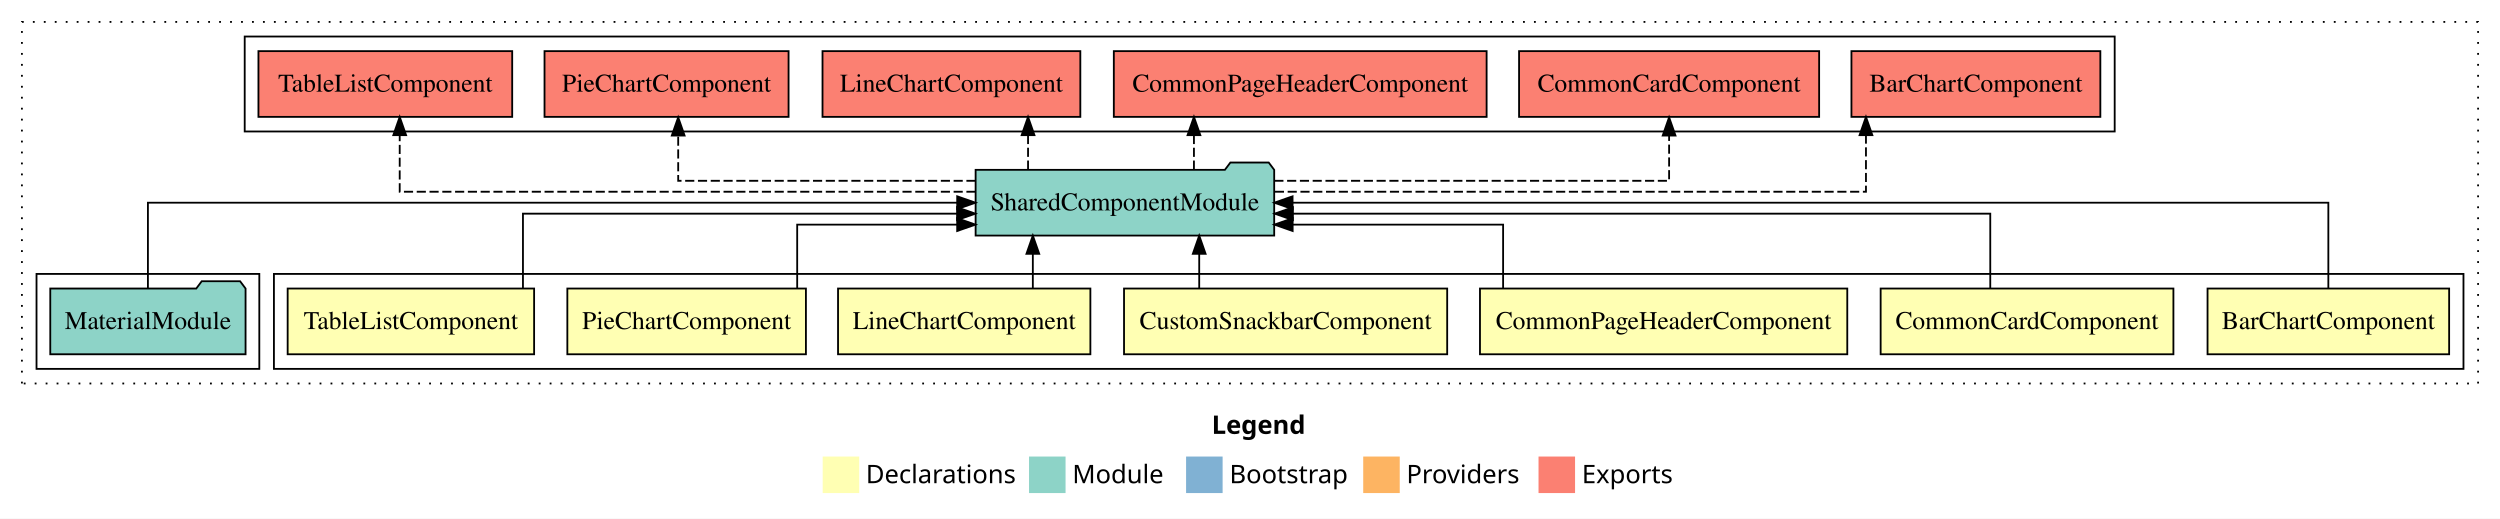
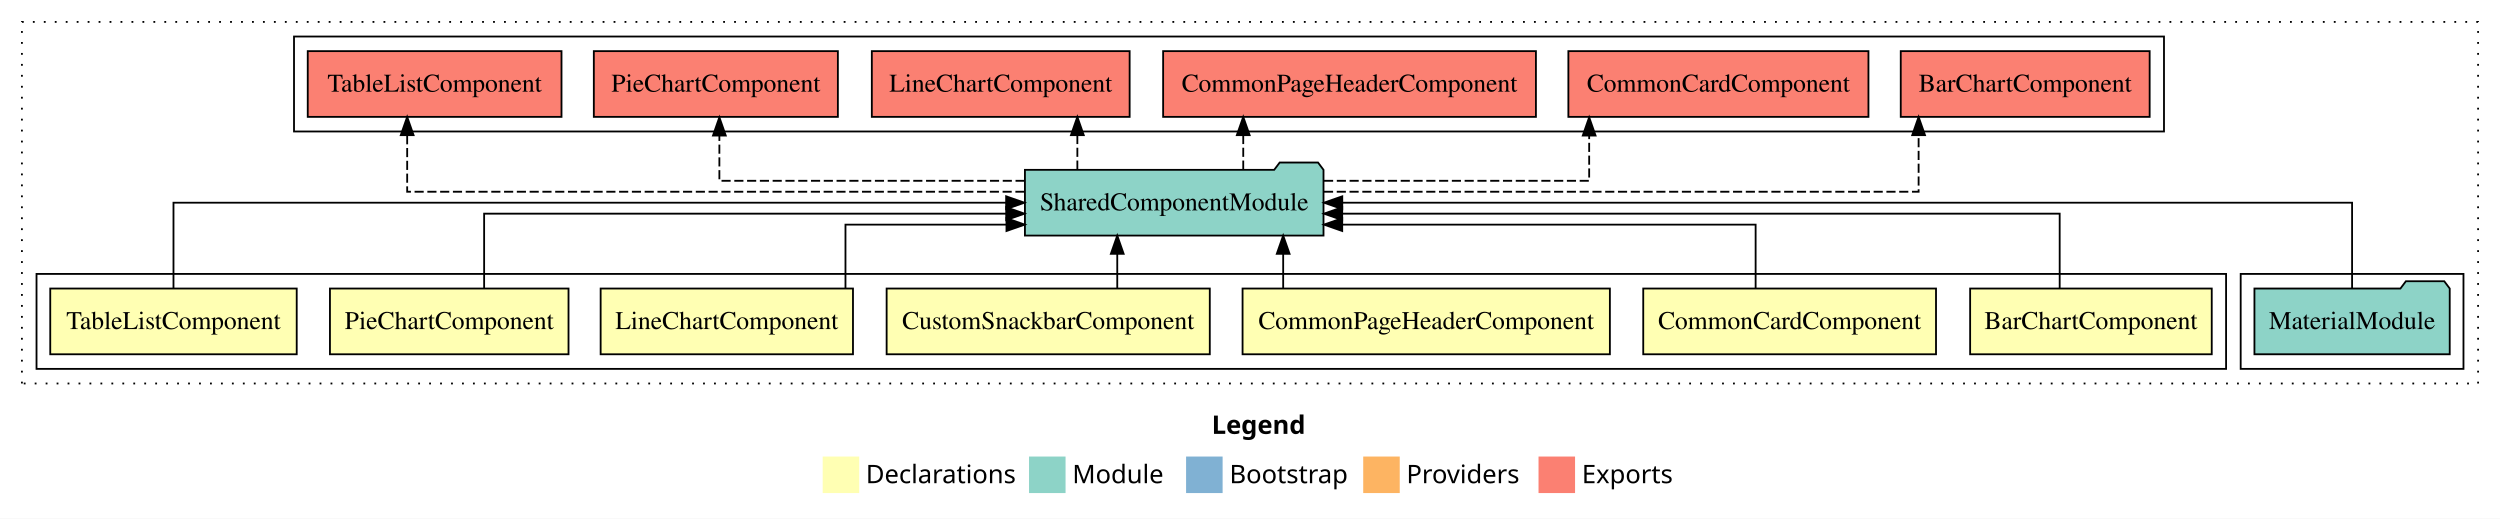
<svg xmlns="http://www.w3.org/2000/svg" width="1369pt" height="284pt" viewBox="0.00 0.00 1369.00 284.00">
  <g id="graph0" class="graph" transform="scale(1 1) rotate(0) translate(4 280)">
    <polygon fill="white" stroke="transparent" points="-4,4 -4,-280 1365,-280 1365,4 -4,4" />
    <text text-anchor="start" x="659.51" y="-42.4" font-family="Times-12" font-weight="bold" font-size="14.00">Legend</text>
    <polygon fill="#ffffb3" stroke="transparent" points="446.5,-10 446.5,-30 466.5,-30 466.5,-10 446.5,-10" />
    <text text-anchor="start" x="470.13" y="-15.4" font-family="Times-12" font-size="14.00">  Declarations</text>
    <polygon fill="#8dd3c7" stroke="transparent" points="559.5,-10 559.5,-30 579.5,-30 579.5,-10 559.5,-10" />
    <text text-anchor="start" x="583.23" y="-15.4" font-family="Times-12" font-size="14.00">  Module</text>
    <polygon fill="#80b1d3" stroke="transparent" points="645.5,-10 645.5,-30 665.5,-30 665.5,-10 645.5,-10" />
    <text text-anchor="start" x="669.28" y="-15.4" font-family="Times-12" font-size="14.00">  Bootstrap</text>
    <polygon fill="#fdb462" stroke="transparent" points="742.5,-10 742.5,-30 762.5,-30 762.5,-10 742.5,-10" />
    <text text-anchor="start" x="766.17" y="-15.4" font-family="Times-12" font-size="14.00">  Providers</text>
    <polygon fill="#fb8072" stroke="transparent" points="838.5,-10 838.5,-30 858.5,-30 858.5,-10 838.5,-10" />
    <text text-anchor="start" x="862.23" y="-15.4" font-family="Times-12" font-size="14.00">  Exports</text>
    <g id="clust1" class="cluster">
      <polygon fill="none" stroke="black" stroke-dasharray="1,5" points="8,-70 8,-268 1353,-268 1353,-70 8,-70" />
    </g>
+     <g id="clust10" class="cluster">
+       <polygon fill="none" stroke="black" points="1223,-78 1223,-130 1345,-130 1345,-78 1223,-78" />
+     </g>
    <g id="clust2" class="cluster">
-       <polygon fill="none" stroke="black" points="146,-78 146,-130 1345,-130 1345,-78 146,-78" />
-     </g>
-     <g id="clust10" class="cluster">
-       <polygon fill="none" stroke="black" points="16,-78 16,-130 138,-130 138,-78 16,-78" />
+       <polygon fill="none" stroke="black" points="16,-78 16,-130 1215,-130 1215,-78 16,-78" />
    </g>
    <g id="clust11" class="cluster">
-       <polygon fill="none" stroke="black" points="130,-208 130,-260 1154,-260 1154,-208 130,-208" />
+       <polygon fill="none" stroke="black" points="157,-208 157,-260 1181,-260 1181,-208 157,-208" />
    </g>
    <g id="node1" class="node">
-       <polygon fill="#ffffb3" stroke="black" points="1337.15,-122 1204.85,-122 1204.85,-86 1337.15,-86 1337.15,-122" />
-       <text text-anchor="middle" x="1271" y="-99.8" font-family="Times,serif" font-size="14.00">BarChartComponent</text>
+       <polygon fill="#ffffb3" stroke="black" points="1207.15,-122 1074.85,-122 1074.85,-86 1207.15,-86 1207.15,-122" />
+       <text text-anchor="middle" x="1141" y="-99.8" font-family="Times,serif" font-size="14.00">BarChartComponent</text>
    </g>
    <g id="node8" class="node">
-       <polygon fill="#8dd3c7" stroke="black" points="693.75,-187 690.75,-191 669.75,-191 666.75,-187 530.25,-187 530.25,-151 693.75,-151 693.75,-187" />
-       <text text-anchor="middle" x="612" y="-164.8" font-family="Times,serif" font-size="14.00">SharedComponentModule</text>
+       <polygon fill="#8dd3c7" stroke="black" points="720.75,-187 717.75,-191 696.75,-191 693.75,-187 557.25,-187 557.25,-151 720.75,-151 720.75,-187" />
+       <text text-anchor="middle" x="639" y="-164.8" font-family="Times,serif" font-size="14.00">SharedComponentModule</text>
    </g>
    <g id="edge1" class="edge">
-       <path fill="none" stroke="black" d="M1271,-122.11C1271,-141.34 1271,-169 1271,-169 1271,-169 703.8,-169 703.8,-169" />
-       <polygon fill="black" stroke="black" points="703.8,-165.5 693.8,-169 703.8,-172.5 703.8,-165.5" />
+       <path fill="none" stroke="black" d="M1123.88,-122.02C1123.88,-139.37 1123.88,-163 1123.88,-163 1123.88,-163 730.98,-163 730.98,-163" />
+       <polygon fill="black" stroke="black" points="730.98,-159.5 720.98,-163 730.98,-166.5 730.98,-159.5" />
    </g>
    <g id="node2" class="node">
-       <polygon fill="#ffffb3" stroke="black" points="1186.16,-122 1025.84,-122 1025.84,-86 1186.16,-86 1186.16,-122" />
-       <text text-anchor="middle" x="1106" y="-99.8" font-family="Times,serif" font-size="14.00">CommonCardComponent</text>
+       <polygon fill="#ffffb3" stroke="black" points="1056.16,-122 895.84,-122 895.84,-86 1056.16,-86 1056.16,-122" />
+       <text text-anchor="middle" x="976" y="-99.8" font-family="Times,serif" font-size="14.00">CommonCardComponent</text>
    </g>
    <g id="edge2" class="edge">
-       <path fill="none" stroke="black" d="M1085.87,-122.02C1085.87,-139.37 1085.87,-163 1085.87,-163 1085.87,-163 704,-163 704,-163" />
-       <polygon fill="black" stroke="black" points="704,-159.5 694,-163 704,-166.5 704,-159.5" />
+       <path fill="none" stroke="black" d="M957.38,-122.24C957.38,-137.57 957.38,-157 957.38,-157 957.38,-157 730.99,-157 730.99,-157" />
+       <polygon fill="black" stroke="black" points="730.99,-153.5 720.99,-157 730.99,-160.5 730.99,-153.5" />
    </g>
    <g id="node3" class="node">
-       <polygon fill="#ffffb3" stroke="black" points="1007.57,-122 806.43,-122 806.43,-86 1007.57,-86 1007.57,-122" />
-       <text text-anchor="middle" x="907" y="-99.8" font-family="Times,serif" font-size="14.00">CommonPageHeaderComponent</text>
+       <polygon fill="#ffffb3" stroke="black" points="877.57,-122 676.43,-122 676.43,-86 877.57,-86 877.57,-122" />
+       <text text-anchor="middle" x="777" y="-99.8" font-family="Times,serif" font-size="14.00">CommonPageHeaderComponent</text>
    </g>
    <g id="edge3" class="edge">
-       <path fill="none" stroke="black" d="M819.1,-122.24C819.1,-137.57 819.1,-157 819.1,-157 819.1,-157 703.85,-157 703.85,-157" />
-       <polygon fill="black" stroke="black" points="703.85,-153.5 693.85,-157 703.85,-160.5 703.85,-153.5" />
+       <path fill="none" stroke="black" d="M698.67,-122.11C698.67,-122.11 698.67,-140.99 698.67,-140.99" />
+       <polygon fill="black" stroke="black" points="695.17,-140.99 698.67,-150.99 702.17,-140.99 695.17,-140.99" />
    </g>
    <g id="node4" class="node">
-       <polygon fill="#ffffb3" stroke="black" points="788.48,-122 611.52,-122 611.52,-86 788.48,-86 788.48,-122" />
-       <text text-anchor="middle" x="700" y="-99.8" font-family="Times,serif" font-size="14.00">CustomSnackbarComponent</text>
+       <polygon fill="#ffffb3" stroke="black" points="658.48,-122 481.52,-122 481.52,-86 658.48,-86 658.48,-122" />
+       <text text-anchor="middle" x="570" y="-99.8" font-family="Times,serif" font-size="14.00">CustomSnackbarComponent</text>
    </g>
    <g id="edge4" class="edge">
-       <path fill="none" stroke="black" d="M652.69,-122.11C652.69,-122.11 652.69,-140.99 652.69,-140.99" />
-       <polygon fill="black" stroke="black" points="649.19,-140.99 652.69,-150.99 656.19,-140.99 649.19,-140.99" />
+       <path fill="none" stroke="black" d="M607.81,-122.11C607.81,-122.11 607.81,-140.99 607.81,-140.99" />
+       <polygon fill="black" stroke="black" points="604.31,-140.99 607.81,-150.99 611.31,-140.99 604.31,-140.99" />
    </g>
    <g id="node5" class="node">
-       <polygon fill="#ffffb3" stroke="black" points="593.09,-122 454.91,-122 454.91,-86 593.09,-86 593.09,-122" />
-       <text text-anchor="middle" x="524" y="-99.8" font-family="Times,serif" font-size="14.00">LineChartComponent</text>
+       <polygon fill="#ffffb3" stroke="black" points="463.09,-122 324.91,-122 324.91,-86 463.09,-86 463.09,-122" />
+       <text text-anchor="middle" x="394" y="-99.8" font-family="Times,serif" font-size="14.00">LineChartComponent</text>
    </g>
    <g id="edge5" class="edge">
-       <path fill="none" stroke="black" d="M561.58,-122.11C561.58,-122.11 561.58,-140.99 561.58,-140.99" />
-       <polygon fill="black" stroke="black" points="558.08,-140.99 561.58,-150.99 565.08,-140.99 558.08,-140.99" />
+       <path fill="none" stroke="black" d="M458.98,-122.24C458.98,-137.57 458.98,-157 458.98,-157 458.98,-157 547.15,-157 547.15,-157" />
+       <polygon fill="black" stroke="black" points="547.15,-160.5 557.15,-157 547.15,-153.5 547.15,-160.5" />
    </g>
    <g id="node6" class="node">
-       <polygon fill="#ffffb3" stroke="black" points="437.32,-122 306.68,-122 306.68,-86 437.32,-86 437.32,-122" />
-       <text text-anchor="middle" x="372" y="-99.8" font-family="Times,serif" font-size="14.00">PieChartComponent</text>
+       <polygon fill="#ffffb3" stroke="black" points="307.32,-122 176.68,-122 176.68,-86 307.32,-86 307.32,-122" />
+       <text text-anchor="middle" x="242" y="-99.8" font-family="Times,serif" font-size="14.00">PieChartComponent</text>
    </g>
    <g id="edge6" class="edge">
-       <path fill="none" stroke="black" d="M432.54,-122.24C432.54,-137.57 432.54,-157 432.54,-157 432.54,-157 520.15,-157 520.15,-157" />
-       <polygon fill="black" stroke="black" points="520.15,-160.5 530.15,-157 520.15,-153.5 520.15,-160.5" />
+       <path fill="none" stroke="black" d="M261.11,-122.02C261.11,-139.37 261.11,-163 261.11,-163 261.11,-163 547,-163 547,-163" />
+       <polygon fill="black" stroke="black" points="547,-166.5 557,-163 547,-159.5 547,-166.5" />
    </g>
    <g id="node7" class="node">
-       <polygon fill="#ffffb3" stroke="black" points="288.48,-122 153.52,-122 153.52,-86 288.48,-86 288.48,-122" />
-       <text text-anchor="middle" x="221" y="-99.8" font-family="Times,serif" font-size="14.00">TableListComponent</text>
+       <polygon fill="#ffffb3" stroke="black" points="158.48,-122 23.52,-122 23.52,-86 158.48,-86 158.48,-122" />
+       <text text-anchor="middle" x="91" y="-99.8" font-family="Times,serif" font-size="14.00">TableListComponent</text>
    </g>
    <g id="edge7" class="edge">
-       <path fill="none" stroke="black" d="M282.37,-122.02C282.37,-139.37 282.37,-163 282.37,-163 282.37,-163 520.09,-163 520.09,-163" />
-       <polygon fill="black" stroke="black" points="520.09,-166.5 530.09,-163 520.09,-159.5 520.09,-166.5" />
+       <path fill="none" stroke="black" d="M91,-122.11C91,-141.34 91,-169 91,-169 91,-169 546.96,-169 546.96,-169" />
+       <polygon fill="black" stroke="black" points="546.96,-172.5 556.96,-169 546.96,-165.5 546.96,-172.5" />
    </g>
    <g id="node10" class="node">
-       <polygon fill="#fb8072" stroke="black" points="1146.15,-252 1009.85,-252 1009.85,-216 1146.15,-216 1146.15,-252" />
-       <text text-anchor="middle" x="1078" y="-229.8" font-family="Times,serif" font-size="14.00">BarChartComponent </text>
+       <polygon fill="#fb8072" stroke="black" points="1173.15,-252 1036.85,-252 1036.85,-216 1173.15,-216 1173.15,-252" />
+       <text text-anchor="middle" x="1105" y="-229.8" font-family="Times,serif" font-size="14.00">BarChartComponent </text>
    </g>
    <g id="edge9" class="edge">
-       <path fill="none" stroke="black" stroke-dasharray="5,2" d="M694.12,-175C812.69,-175 1017.8,-175 1017.8,-175 1017.8,-175 1017.8,-205.98 1017.8,-205.98" />
-       <polygon fill="black" stroke="black" points="1014.3,-205.98 1017.8,-215.98 1021.3,-205.98 1014.3,-205.98" />
+       <path fill="none" stroke="black" stroke-dasharray="5,2" d="M721,-175C840.03,-175 1046.63,-175 1046.63,-175 1046.63,-175 1046.63,-205.98 1046.63,-205.98" />
+       <polygon fill="black" stroke="black" points="1043.13,-205.98 1046.63,-215.98 1050.13,-205.98 1043.13,-205.98" />
    </g>
    <g id="node11" class="node">
-       <polygon fill="#fb8072" stroke="black" points="992.16,-252 827.84,-252 827.84,-216 992.16,-216 992.16,-252" />
-       <text text-anchor="middle" x="910" y="-229.8" font-family="Times,serif" font-size="14.00">CommonCardComponent </text>
+       <polygon fill="#fb8072" stroke="black" points="1019.16,-252 854.84,-252 854.84,-216 1019.16,-216 1019.16,-252" />
+       <text text-anchor="middle" x="937" y="-229.8" font-family="Times,serif" font-size="14.00">CommonCardComponent </text>
    </g>
    <g id="edge10" class="edge">
-       <path fill="none" stroke="black" stroke-dasharray="5,2" d="M693.82,-181C782.04,-181 910,-181 910,-181 910,-181 910,-205.76 910,-205.76" />
-       <polygon fill="black" stroke="black" points="906.5,-205.76 910,-215.76 913.5,-205.76 906.5,-205.76" />
+       <path fill="none" stroke="black" stroke-dasharray="5,2" d="M721.03,-181C786.12,-181 866.23,-181 866.23,-181 866.23,-181 866.23,-205.76 866.23,-205.76" />
+       <polygon fill="black" stroke="black" points="862.73,-205.76 866.23,-215.76 869.73,-205.76 862.73,-205.76" />
    </g>
    <g id="node12" class="node">
-       <polygon fill="#fb8072" stroke="black" points="810.07,-252 605.93,-252 605.93,-216 810.07,-216 810.07,-252" />
-       <text text-anchor="middle" x="708" y="-229.8" font-family="Times,serif" font-size="14.00">CommonPageHeaderComponent </text>
+       <polygon fill="#fb8072" stroke="black" points="837.07,-252 632.93,-252 632.93,-216 837.07,-216 837.07,-252" />
+       <text text-anchor="middle" x="735" y="-229.8" font-family="Times,serif" font-size="14.00">CommonPageHeaderComponent </text>
    </g>
    <g id="edge11" class="edge">
-       <path fill="none" stroke="black" stroke-dasharray="5,2" d="M649.8,-187.11C649.8,-187.11 649.8,-205.99 649.8,-205.99" />
-       <polygon fill="black" stroke="black" points="646.3,-205.99 649.8,-215.99 653.3,-205.99 646.3,-205.99" />
+       <path fill="none" stroke="black" stroke-dasharray="5,2" d="M676.8,-187.11C676.8,-187.11 676.8,-205.99 676.8,-205.99" />
+       <polygon fill="black" stroke="black" points="673.3,-205.99 676.8,-215.99 680.3,-205.99 673.3,-205.99" />
    </g>
    <g id="node13" class="node">
-       <polygon fill="#fb8072" stroke="black" points="587.59,-252 446.41,-252 446.41,-216 587.59,-216 587.59,-252" />
-       <text text-anchor="middle" x="517" y="-229.8" font-family="Times,serif" font-size="14.00">LineChartComponent </text>
+       <polygon fill="#fb8072" stroke="black" points="614.59,-252 473.41,-252 473.41,-216 614.59,-216 614.59,-252" />
+       <text text-anchor="middle" x="544" y="-229.8" font-family="Times,serif" font-size="14.00">LineChartComponent </text>
    </g>
    <g id="edge12" class="edge">
-       <path fill="none" stroke="black" stroke-dasharray="5,2" d="M558.96,-187.11C558.96,-187.11 558.96,-205.99 558.96,-205.99" />
-       <polygon fill="black" stroke="black" points="555.46,-205.99 558.96,-215.99 562.46,-205.99 555.46,-205.99" />
+       <path fill="none" stroke="black" stroke-dasharray="5,2" d="M585.96,-187.11C585.96,-187.11 585.96,-205.99 585.96,-205.99" />
+       <polygon fill="black" stroke="black" points="582.46,-205.99 585.96,-215.99 589.46,-205.99 582.46,-205.99" />
    </g>
    <g id="node14" class="node">
-       <polygon fill="#fb8072" stroke="black" points="427.82,-252 294.18,-252 294.18,-216 427.82,-216 427.82,-252" />
-       <text text-anchor="middle" x="361" y="-229.8" font-family="Times,serif" font-size="14.00">PieChartComponent </text>
+       <polygon fill="#fb8072" stroke="black" points="454.82,-252 321.18,-252 321.18,-216 454.82,-216 454.82,-252" />
+       <text text-anchor="middle" x="388" y="-229.8" font-family="Times,serif" font-size="14.00">PieChartComponent </text>
    </g>
    <g id="edge13" class="edge">
-       <path fill="none" stroke="black" stroke-dasharray="5,2" d="M530.2,-181C459.09,-181 367.38,-181 367.38,-181 367.38,-181 367.38,-205.76 367.38,-205.76" />
-       <polygon fill="black" stroke="black" points="363.88,-205.76 367.38,-215.76 370.88,-205.76 363.88,-205.76" />
+       <path fill="none" stroke="black" stroke-dasharray="5,2" d="M557.1,-181C484.51,-181 389.93,-181 389.93,-181 389.93,-181 389.93,-205.76 389.93,-205.76" />
+       <polygon fill="black" stroke="black" points="386.43,-205.76 389.93,-215.76 393.43,-205.76 386.43,-205.76" />
    </g>
    <g id="node15" class="node">
-       <polygon fill="#fb8072" stroke="black" points="276.48,-252 137.52,-252 137.52,-216 276.48,-216 276.48,-252" />
-       <text text-anchor="middle" x="207" y="-229.8" font-family="Times,serif" font-size="14.00">TableListComponent </text>
+       <polygon fill="#fb8072" stroke="black" points="303.48,-252 164.52,-252 164.52,-216 303.48,-216 303.48,-252" />
+       <text text-anchor="middle" x="234" y="-229.8" font-family="Times,serif" font-size="14.00">TableListComponent </text>
    </g>
    <g id="edge14" class="edge">
-       <path fill="none" stroke="black" stroke-dasharray="5,2" d="M530.2,-175C413.94,-175 214.88,-175 214.88,-175 214.88,-175 214.88,-205.98 214.88,-205.98" />
-       <polygon fill="black" stroke="black" points="211.38,-205.98 214.88,-215.98 218.38,-205.98 211.38,-205.98" />
+       <path fill="none" stroke="black" stroke-dasharray="5,2" d="M557.02,-175C434.78,-175 218.97,-175 218.97,-175 218.97,-175 218.97,-205.98 218.97,-205.98" />
+       <polygon fill="black" stroke="black" points="215.47,-205.98 218.97,-215.98 222.47,-205.98 215.47,-205.98" />
    </g>
    <g id="node9" class="node">
-       <polygon fill="#8dd3c7" stroke="black" points="130.47,-122 127.47,-126 106.47,-126 103.47,-122 23.53,-122 23.53,-86 130.47,-86 130.47,-122" />
-       <text text-anchor="middle" x="77" y="-99.8" font-family="Times,serif" font-size="14.00">MaterialModule</text>
+       <polygon fill="#8dd3c7" stroke="black" points="1337.47,-122 1334.47,-126 1313.47,-126 1310.47,-122 1230.53,-122 1230.53,-86 1337.47,-86 1337.47,-122" />
+       <text text-anchor="middle" x="1284" y="-99.8" font-family="Times,serif" font-size="14.00">MaterialModule</text>
    </g>
    <g id="edge8" class="edge">
-       <path fill="none" stroke="black" d="M77,-122.11C77,-141.34 77,-169 77,-169 77,-169 520.16,-169 520.16,-169" />
-       <polygon fill="black" stroke="black" points="520.16,-172.5 530.16,-169 520.16,-165.5 520.16,-172.5" />
+       <path fill="none" stroke="black" d="M1284,-122.11C1284,-141.34 1284,-169 1284,-169 1284,-169 731.02,-169 731.02,-169" />
+       <polygon fill="black" stroke="black" points="731.02,-165.5 721.02,-169 731.02,-172.5 731.02,-165.5" />
    </g>
  </g>
</svg>
